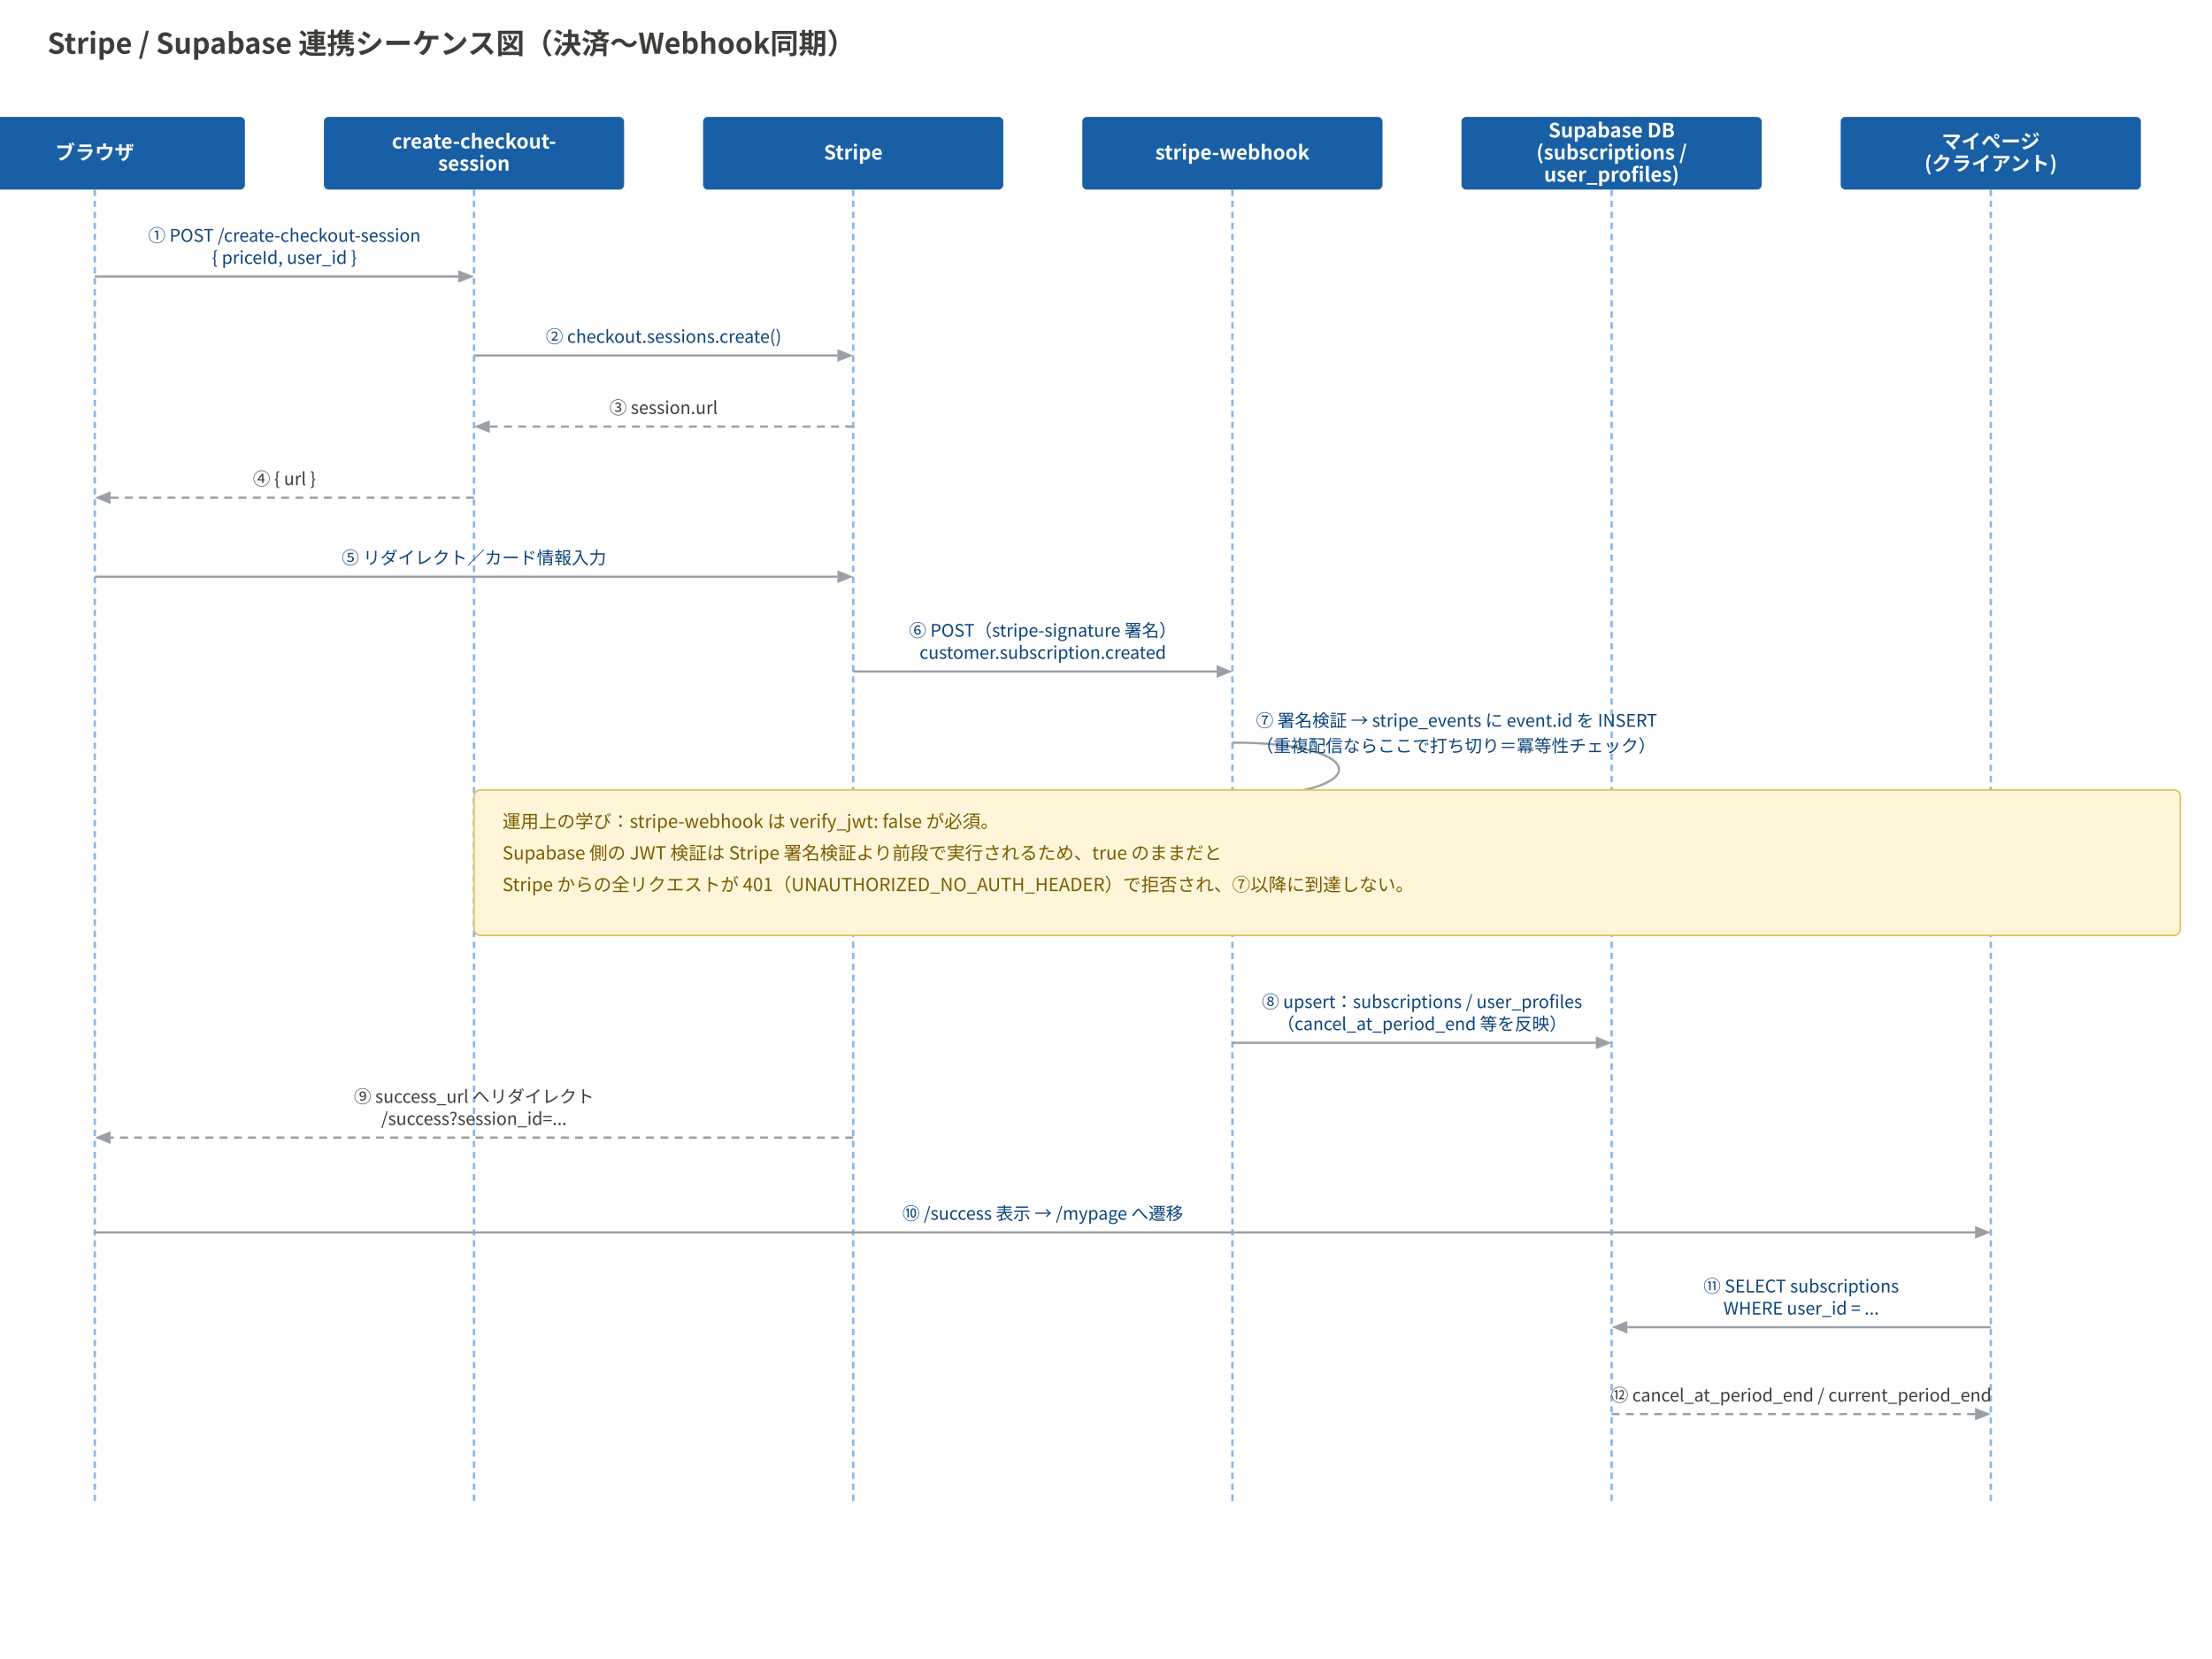
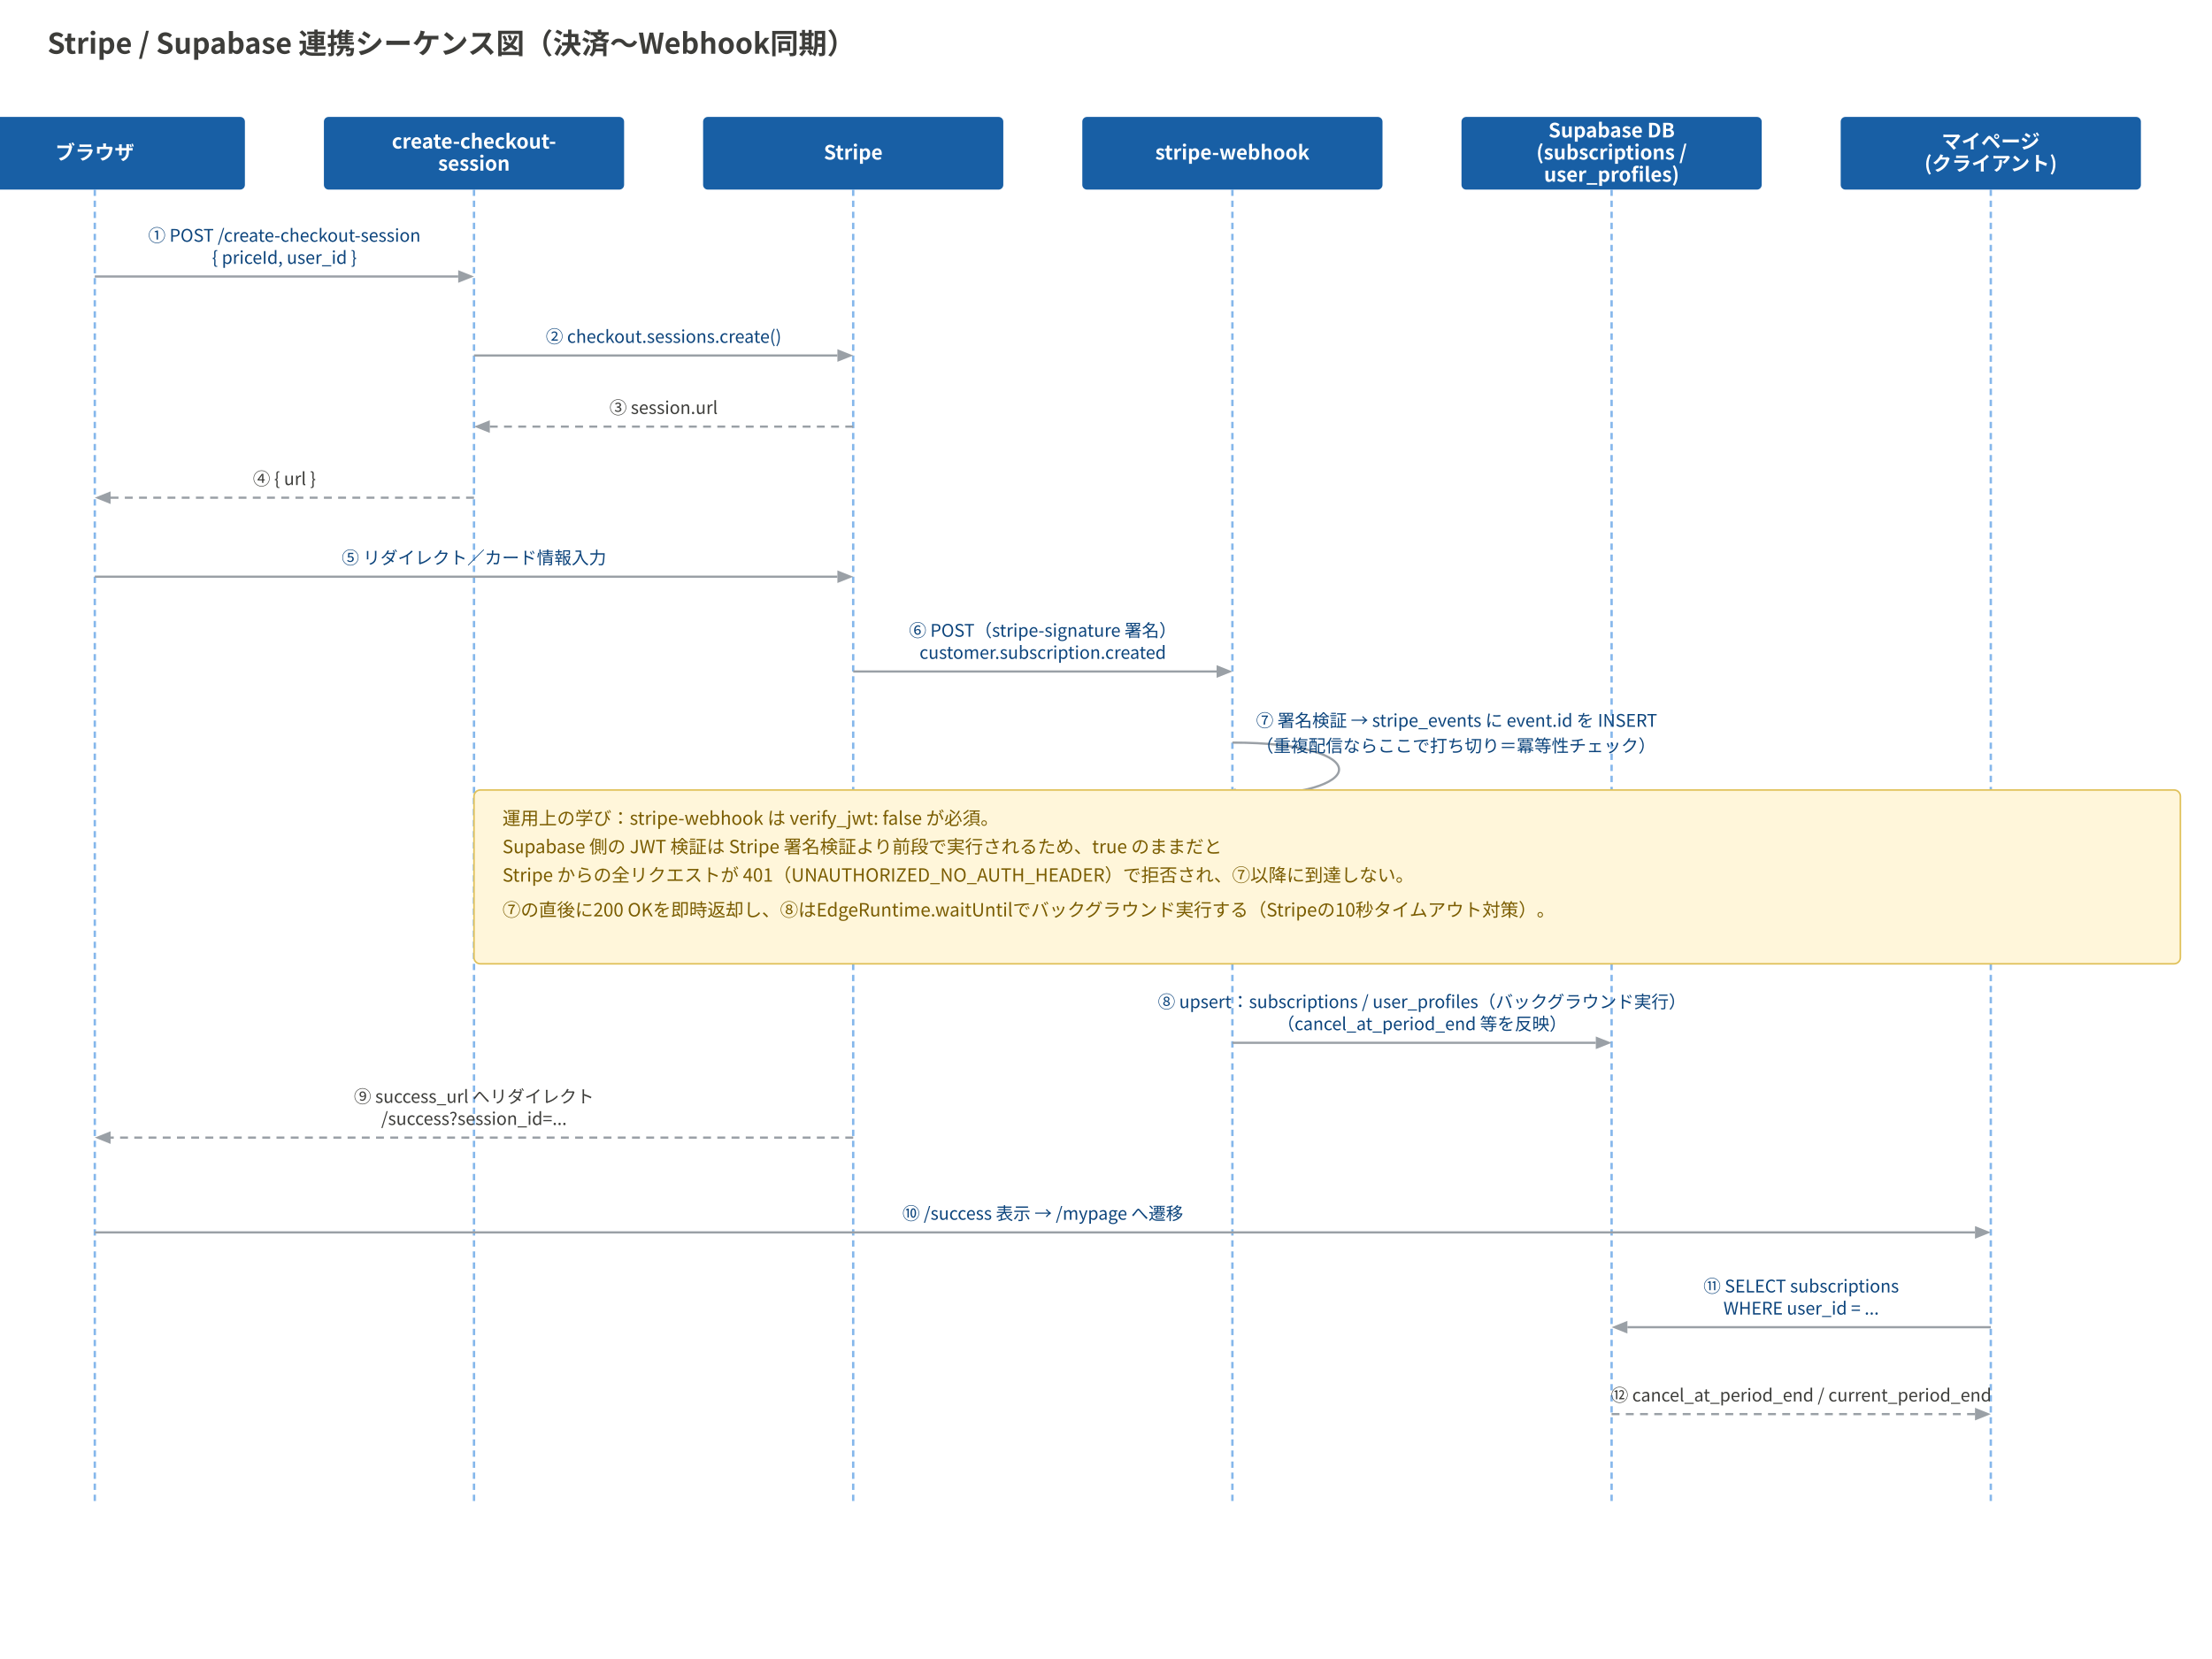
<svg xmlns="http://www.w3.org/2000/svg" baseProfile="full" height="1050px" version="1.1" viewBox="0 0 1400 1050" width="1400px">
  <defs />
  <rect fill="white" height="1050" width="1400" x="0" y="0" />
  <text fill="#3d3d3a" font-family="Noto Sans CJK JP" font-size="18" font-weight="bold" x="30" y="34">Stripe / Supabase 連携シーケンス図（決済〜Webhook同期）</text>
  <rect fill="#185fa5" height="46" rx="3" ry="3" stroke="none" width="190" x="-35.0" y="74" />
  <text fill="white" font-family="Noto Sans CJK JP" font-size="12.5" font-weight="bold" text-anchor="middle" x="60" y="101.0">ブラウザ</text>
  <line stroke="#85b7eb" stroke-dasharray="4,3" stroke-width="1.5" x1="60" x2="60" y1="120" y2="950" />
  <rect fill="#185fa5" height="46" rx="3" ry="3" stroke="none" width="190" x="205.0" y="74" />
  <text fill="white" font-family="Noto Sans CJK JP" font-size="12.5" font-weight="bold" text-anchor="middle" x="300" y="94.0">create-checkout-</text>
  <text fill="white" font-family="Noto Sans CJK JP" font-size="12.5" font-weight="bold" text-anchor="middle" x="300" y="108.0">session</text>
  <line stroke="#85b7eb" stroke-dasharray="4,3" stroke-width="1.5" x1="300" x2="300" y1="120" y2="950" />
  <rect fill="#185fa5" height="46" rx="3" ry="3" stroke="none" width="190" x="445.0" y="74" />
  <text fill="white" font-family="Noto Sans CJK JP" font-size="12.5" font-weight="bold" text-anchor="middle" x="540" y="101.0">Stripe</text>
  <line stroke="#85b7eb" stroke-dasharray="4,3" stroke-width="1.5" x1="540" x2="540" y1="120" y2="950" />
  <rect fill="#185fa5" height="46" rx="3" ry="3" stroke="none" width="190" x="685.0" y="74" />
  <text fill="white" font-family="Noto Sans CJK JP" font-size="12.5" font-weight="bold" text-anchor="middle" x="780" y="101.0">stripe-webhook</text>
  <line stroke="#85b7eb" stroke-dasharray="4,3" stroke-width="1.5" x1="780" x2="780" y1="120" y2="950" />
  <rect fill="#185fa5" height="46" rx="3" ry="3" stroke="none" width="190" x="925.0" y="74" />
  <text fill="white" font-family="Noto Sans CJK JP" font-size="12.5" font-weight="bold" text-anchor="middle" x="1020" y="87.0">Supabase DB</text>
  <text fill="white" font-family="Noto Sans CJK JP" font-size="12.5" font-weight="bold" text-anchor="middle" x="1020" y="101.0">(subscriptions /</text>
  <text fill="white" font-family="Noto Sans CJK JP" font-size="12.5" font-weight="bold" text-anchor="middle" x="1020" y="115.0">user_profiles)</text>
  <line stroke="#85b7eb" stroke-dasharray="4,3" stroke-width="1.5" x1="1020" x2="1020" y1="120" y2="950" />
  <rect fill="#185fa5" height="46" rx="3" ry="3" stroke="none" width="190" x="1165.0" y="74" />
  <text fill="white" font-family="Noto Sans CJK JP" font-size="12.5" font-weight="bold" text-anchor="middle" x="1260" y="94.0">マイページ</text>
  <text fill="white" font-family="Noto Sans CJK JP" font-size="12.5" font-weight="bold" text-anchor="middle" x="1260" y="108.0">(クライアント)</text>
  <line stroke="#85b7eb" stroke-dasharray="4,3" stroke-width="1.5" x1="1260" x2="1260" y1="120" y2="950" />
  <line stroke="#9aa0a6" stroke-dasharray="none" stroke-width="1.4" x1="60" x2="290" y1="175" y2="175" />
  <polygon fill="#9aa0a6" points="290,171 290,179 300,175" />
  <text fill="#0c447c" font-family="Noto Sans CJK JP" font-size="11" text-anchor="middle" x="180.0" y="153">① POST /create-checkout-session</text>
  <text fill="#0c447c" font-family="Noto Sans CJK JP" font-size="11" text-anchor="middle" x="180.0" y="167">{ priceId, user_id }</text>
  <line stroke="#9aa0a6" stroke-dasharray="none" stroke-width="1.4" x1="300" x2="530" y1="225" y2="225" />
  <polygon fill="#9aa0a6" points="530,221 530,229 540,225" />
  <text fill="#0c447c" font-family="Noto Sans CJK JP" font-size="11" text-anchor="middle" x="420.0" y="217">② checkout.sessions.create()</text>
  <line stroke="#9aa0a6" stroke-dasharray="5,4" stroke-width="1.4" x1="540" x2="310" y1="270" y2="270" />
  <polygon fill="#9aa0a6" points="310,266 310,274 300,270" />
  <text fill="#3d3d3a" font-family="Noto Sans CJK JP" font-size="11" text-anchor="middle" x="420.0" y="262">③ session.url</text>
  <line stroke="#9aa0a6" stroke-dasharray="5,4" stroke-width="1.4" x1="300" x2="70" y1="315" y2="315" />
  <polygon fill="#9aa0a6" points="70,311 70,319 60,315" />
  <text fill="#3d3d3a" font-family="Noto Sans CJK JP" font-size="11" text-anchor="middle" x="180.0" y="307">④ { url }</text>
  <line stroke="#9aa0a6" stroke-dasharray="none" stroke-width="1.4" x1="60" x2="530" y1="365" y2="365" />
  <polygon fill="#9aa0a6" points="530,361 530,369 540,365" />
  <text fill="#0c447c" font-family="Noto Sans CJK JP" font-size="11" text-anchor="middle" x="300.0" y="357">⑤ リダイレクト／カード情報入力</text>
  <line stroke="#9aa0a6" stroke-dasharray="none" stroke-width="1.4" x1="540" x2="770" y1="425" y2="425" />
  <polygon fill="#9aa0a6" points="770,421 770,429 780,425" />
  <text fill="#0c447c" font-family="Noto Sans CJK JP" font-size="11" text-anchor="middle" x="660.0" y="403">⑥ POST（stripe-signature 署名）</text>
  <text fill="#0c447c" font-family="Noto Sans CJK JP" font-size="11" text-anchor="middle" x="660.0" y="417">customer.subscription.created</text>
  <path d="M 780,470 C 870,470 870,504 780,504" fill="none" stroke="#9aa0a6" stroke-width="1.4" />
  <polygon fill="#9aa0a6" points="782,499 782,509 770,504" />
  <text fill="#0c447c" font-family="Noto Sans CJK JP" font-size="11" text-anchor="start" x="795" y="460">⑦ 署名検証 → stripe_events に event.id を INSERT</text>
  <text fill="#0c447c" font-family="Noto Sans CJK JP" font-size="11" text-anchor="start" x="795" y="476">（重複配信ならここで打ち切り＝冪等性チェック）</text>
  <line stroke="#9aa0a6" stroke-dasharray="none" stroke-width="1.4" x1="780" x2="1010" y1="660" y2="660" />
  <polygon fill="#9aa0a6" points="1010,656 1010,664 1020,660" />
-   <text fill="#0c447c" font-family="Noto Sans CJK JP" font-size="11" text-anchor="middle" x="900.0" y="638">⑧ upsert：subscriptions / user_profiles</text>
+   <text fill="#0c447c" font-family="Noto Sans CJK JP" font-size="11" text-anchor="middle" x="900.0" y="638">⑧ upsert：subscriptions / user_profiles（バックグラウンド実行）</text>
  <text fill="#0c447c" font-family="Noto Sans CJK JP" font-size="11" text-anchor="middle" x="900.0" y="652">（cancel_at_period_end 等を反映）</text>
  <line stroke="#9aa0a6" stroke-dasharray="5,4" stroke-width="1.4" x1="540" x2="70" y1="720" y2="720" />
  <polygon fill="#9aa0a6" points="70,716 70,724 60,720" />
  <text fill="#3d3d3a" font-family="Noto Sans CJK JP" font-size="11" text-anchor="middle" x="300.0" y="698">⑨ success_url へリダイレクト</text>
  <text fill="#3d3d3a" font-family="Noto Sans CJK JP" font-size="11" text-anchor="middle" x="300.0" y="712">/success?session_id=...</text>
  <line stroke="#9aa0a6" stroke-dasharray="none" stroke-width="1.4" x1="60" x2="1250" y1="780" y2="780" />
  <polygon fill="#9aa0a6" points="1250,776 1250,784 1260,780" />
  <text fill="#0c447c" font-family="Noto Sans CJK JP" font-size="11" text-anchor="middle" x="660.0" y="772">⑩ /success 表示 → /mypage へ遷移</text>
  <line stroke="#9aa0a6" stroke-dasharray="none" stroke-width="1.4" x1="1260" x2="1030" y1="840" y2="840" />
  <polygon fill="#9aa0a6" points="1030,836 1030,844 1020,840" />
  <text fill="#0c447c" font-family="Noto Sans CJK JP" font-size="11" text-anchor="middle" x="1140.0" y="818">⑪ SELECT subscriptions</text>
  <text fill="#0c447c" font-family="Noto Sans CJK JP" font-size="11" text-anchor="middle" x="1140.0" y="832">WHERE user_id = ...</text>
  <line stroke="#9aa0a6" stroke-dasharray="5,4" stroke-width="1.4" x1="1020" x2="1250" y1="895" y2="895" />
  <polygon fill="#9aa0a6" points="1250,891 1250,899 1260,895" />
  <text fill="#3d3d3a" font-family="Noto Sans CJK JP" font-size="11" text-anchor="middle" x="1140.0" y="887">⑫ cancel_at_period_end / current_period_end</text>
-   <rect fill="#fff6da" height="92" rx="4" ry="4" stroke="#e0c15a" stroke-width="1" width="1080" x="300" y="500" />
-   <text fill="#7a5c00" font-family="Noto Sans CJK JP" font-size="11.5" x="318" y="524">運用上の学び：stripe-webhook は verify_jwt: false が必須。</text>
-   <text fill="#7a5c00" font-family="Noto Sans CJK JP" font-size="11.5" x="318" y="544">Supabase 側の JWT 検証は Stripe 署名検証より前段で実行されるため、true のままだと</text>
-   <text fill="#7a5c00" font-family="Noto Sans CJK JP" font-size="11.5" x="318" y="564">Stripe からの全リクエストが 401（UNAUTHORIZED_NO_AUTH_HEADER）で拒否され、⑦以降に到達しない。</text>
+   <rect fill="#fff6da" height="110" rx="4" ry="4" stroke="#e0c15a" stroke-width="1" width="1080" x="300" y="500" />
+   <text fill="#7a5c00" font-family="Noto Sans CJK JP" font-size="11.5" x="318" y="522">運用上の学び：stripe-webhook は verify_jwt: false が必須。</text>
+   <text fill="#7a5c00" font-family="Noto Sans CJK JP" font-size="11.5" x="318" y="540">Supabase 側の JWT 検証は Stripe 署名検証より前段で実行されるため、true のままだと</text>
+   <text fill="#7a5c00" font-family="Noto Sans CJK JP" font-size="11.5" x="318" y="558">Stripe からの全リクエストが 401（UNAUTHORIZED_NO_AUTH_HEADER）で拒否され、⑦以降に到達しない。</text>
+   <text fill="#7a5c00" font-family="Noto Sans CJK JP" font-size="11.5" x="318" y="580">⑦の直後に200 OKを即時返却し、⑧はEdgeRuntime.waitUntilでバックグラウンド実行する（Stripeの10秒タイムアウト対策）。</text>
</svg>
